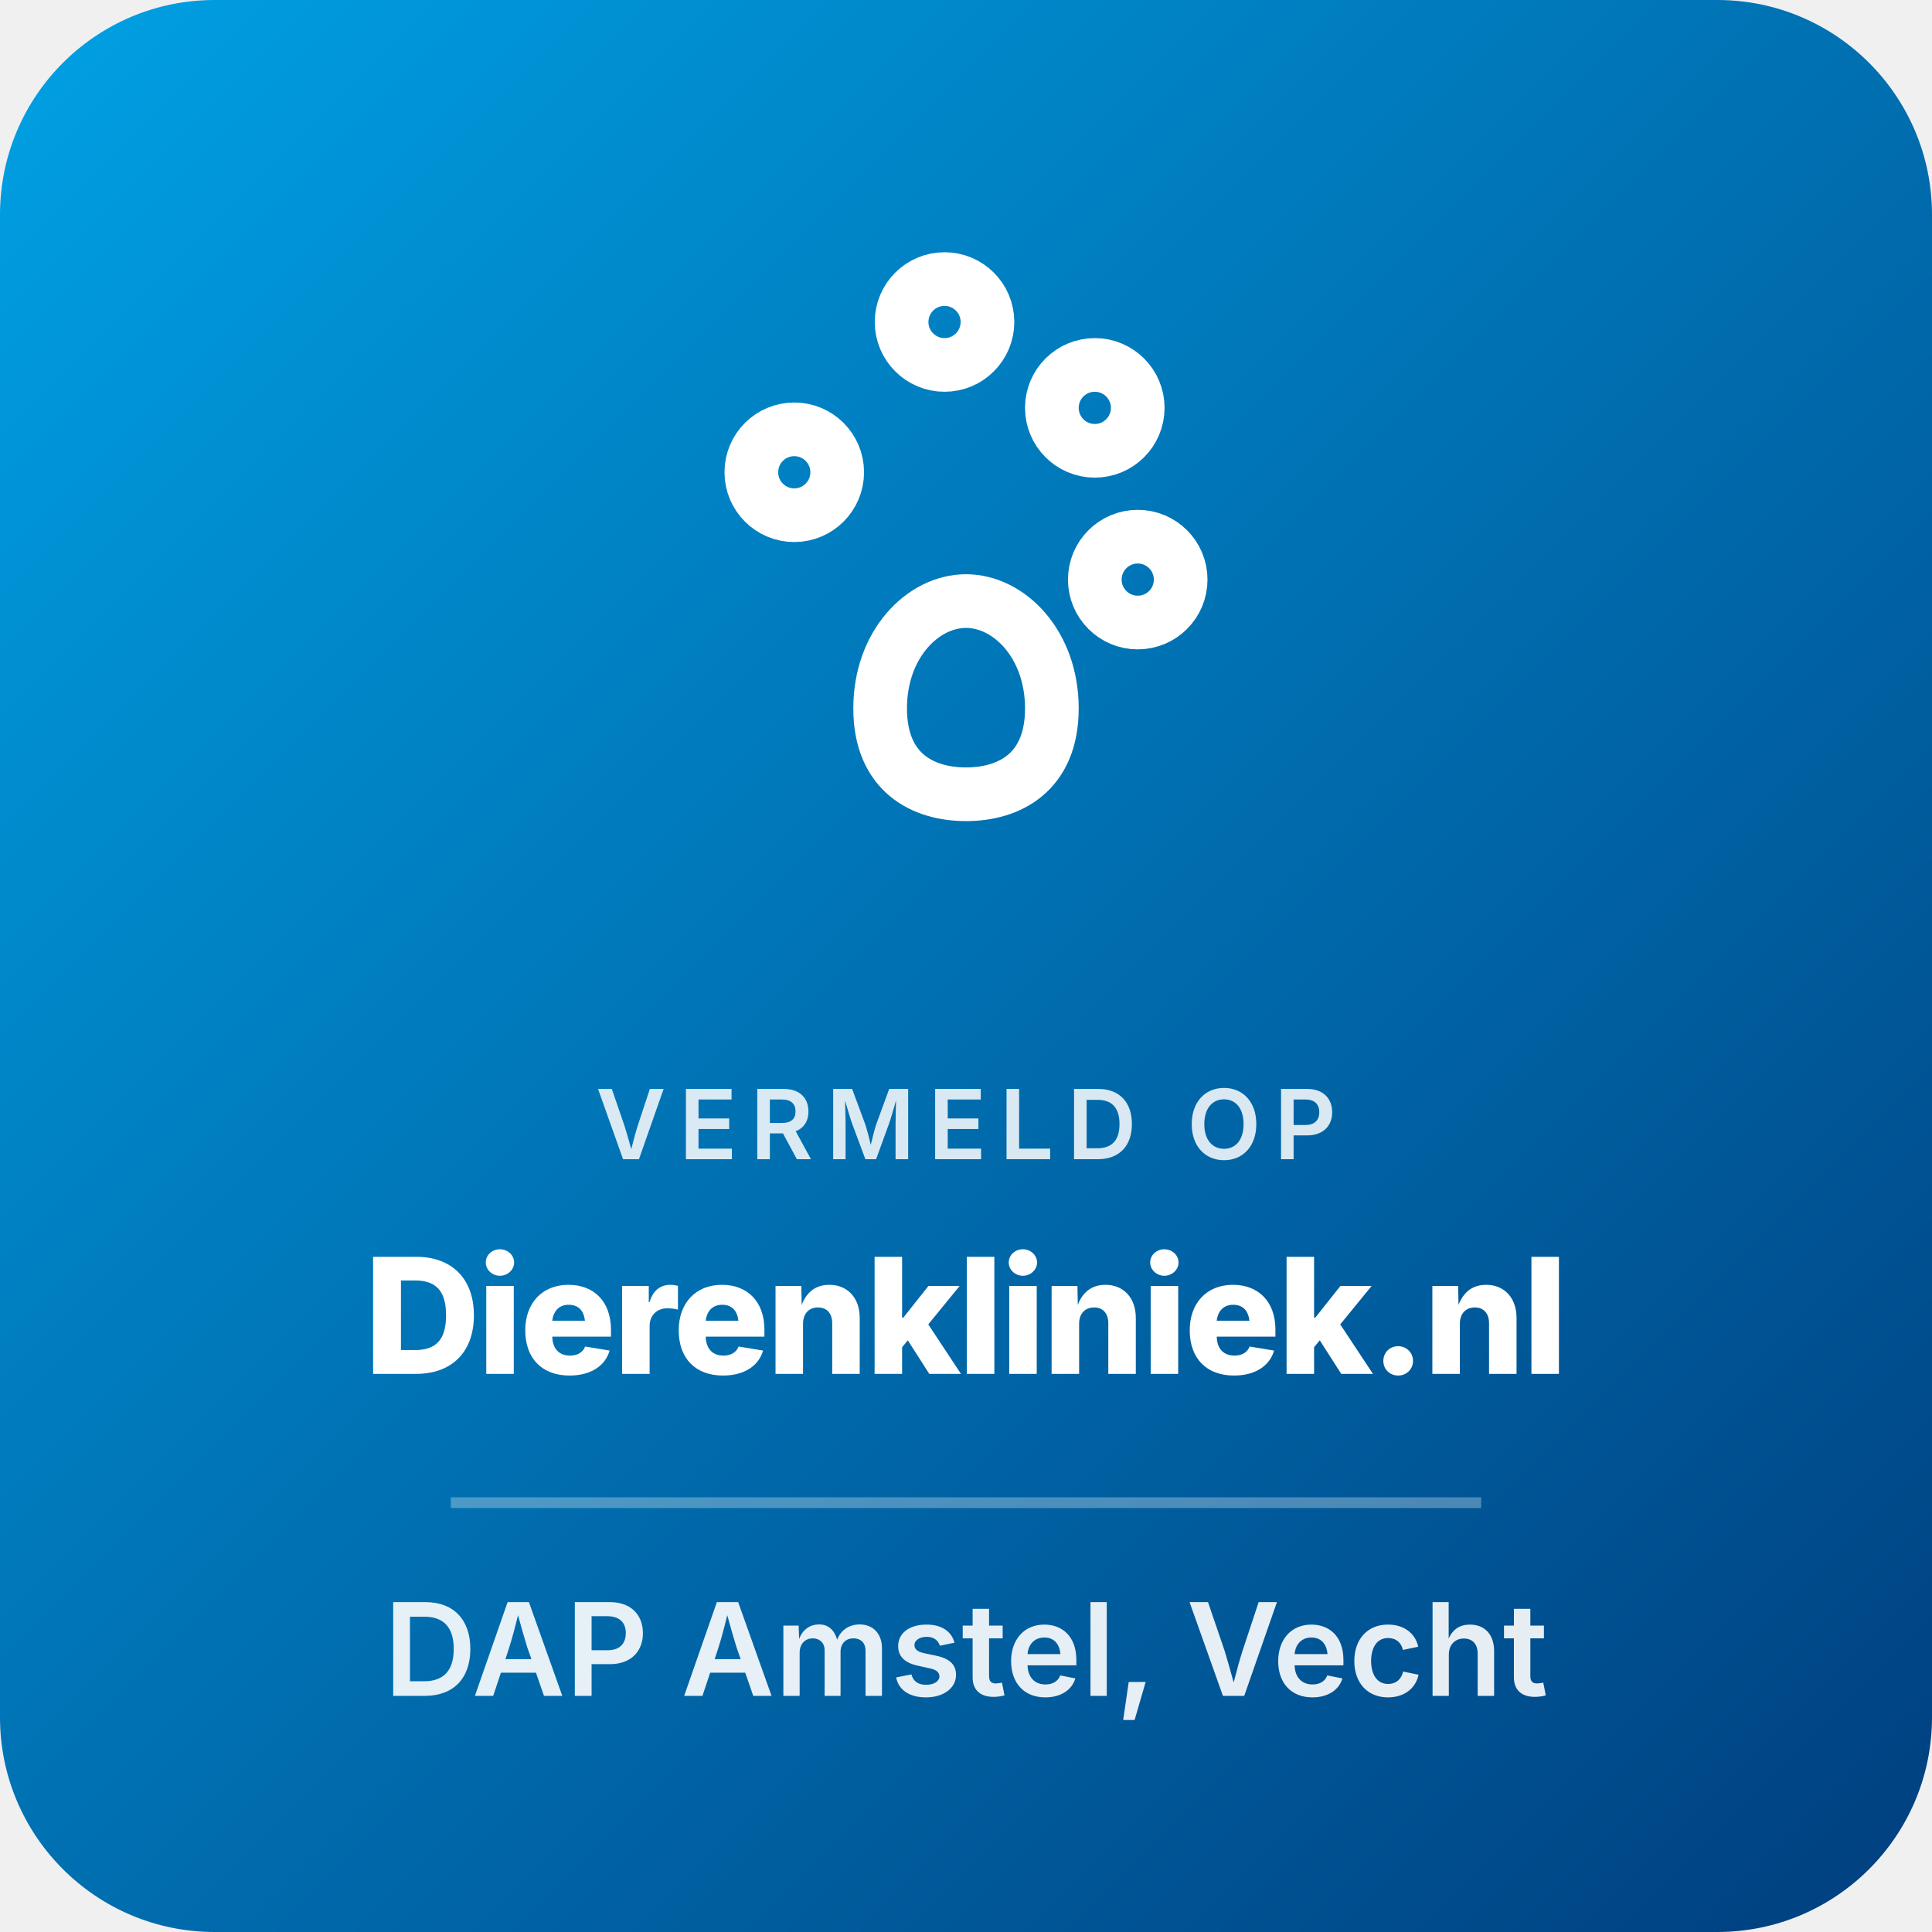
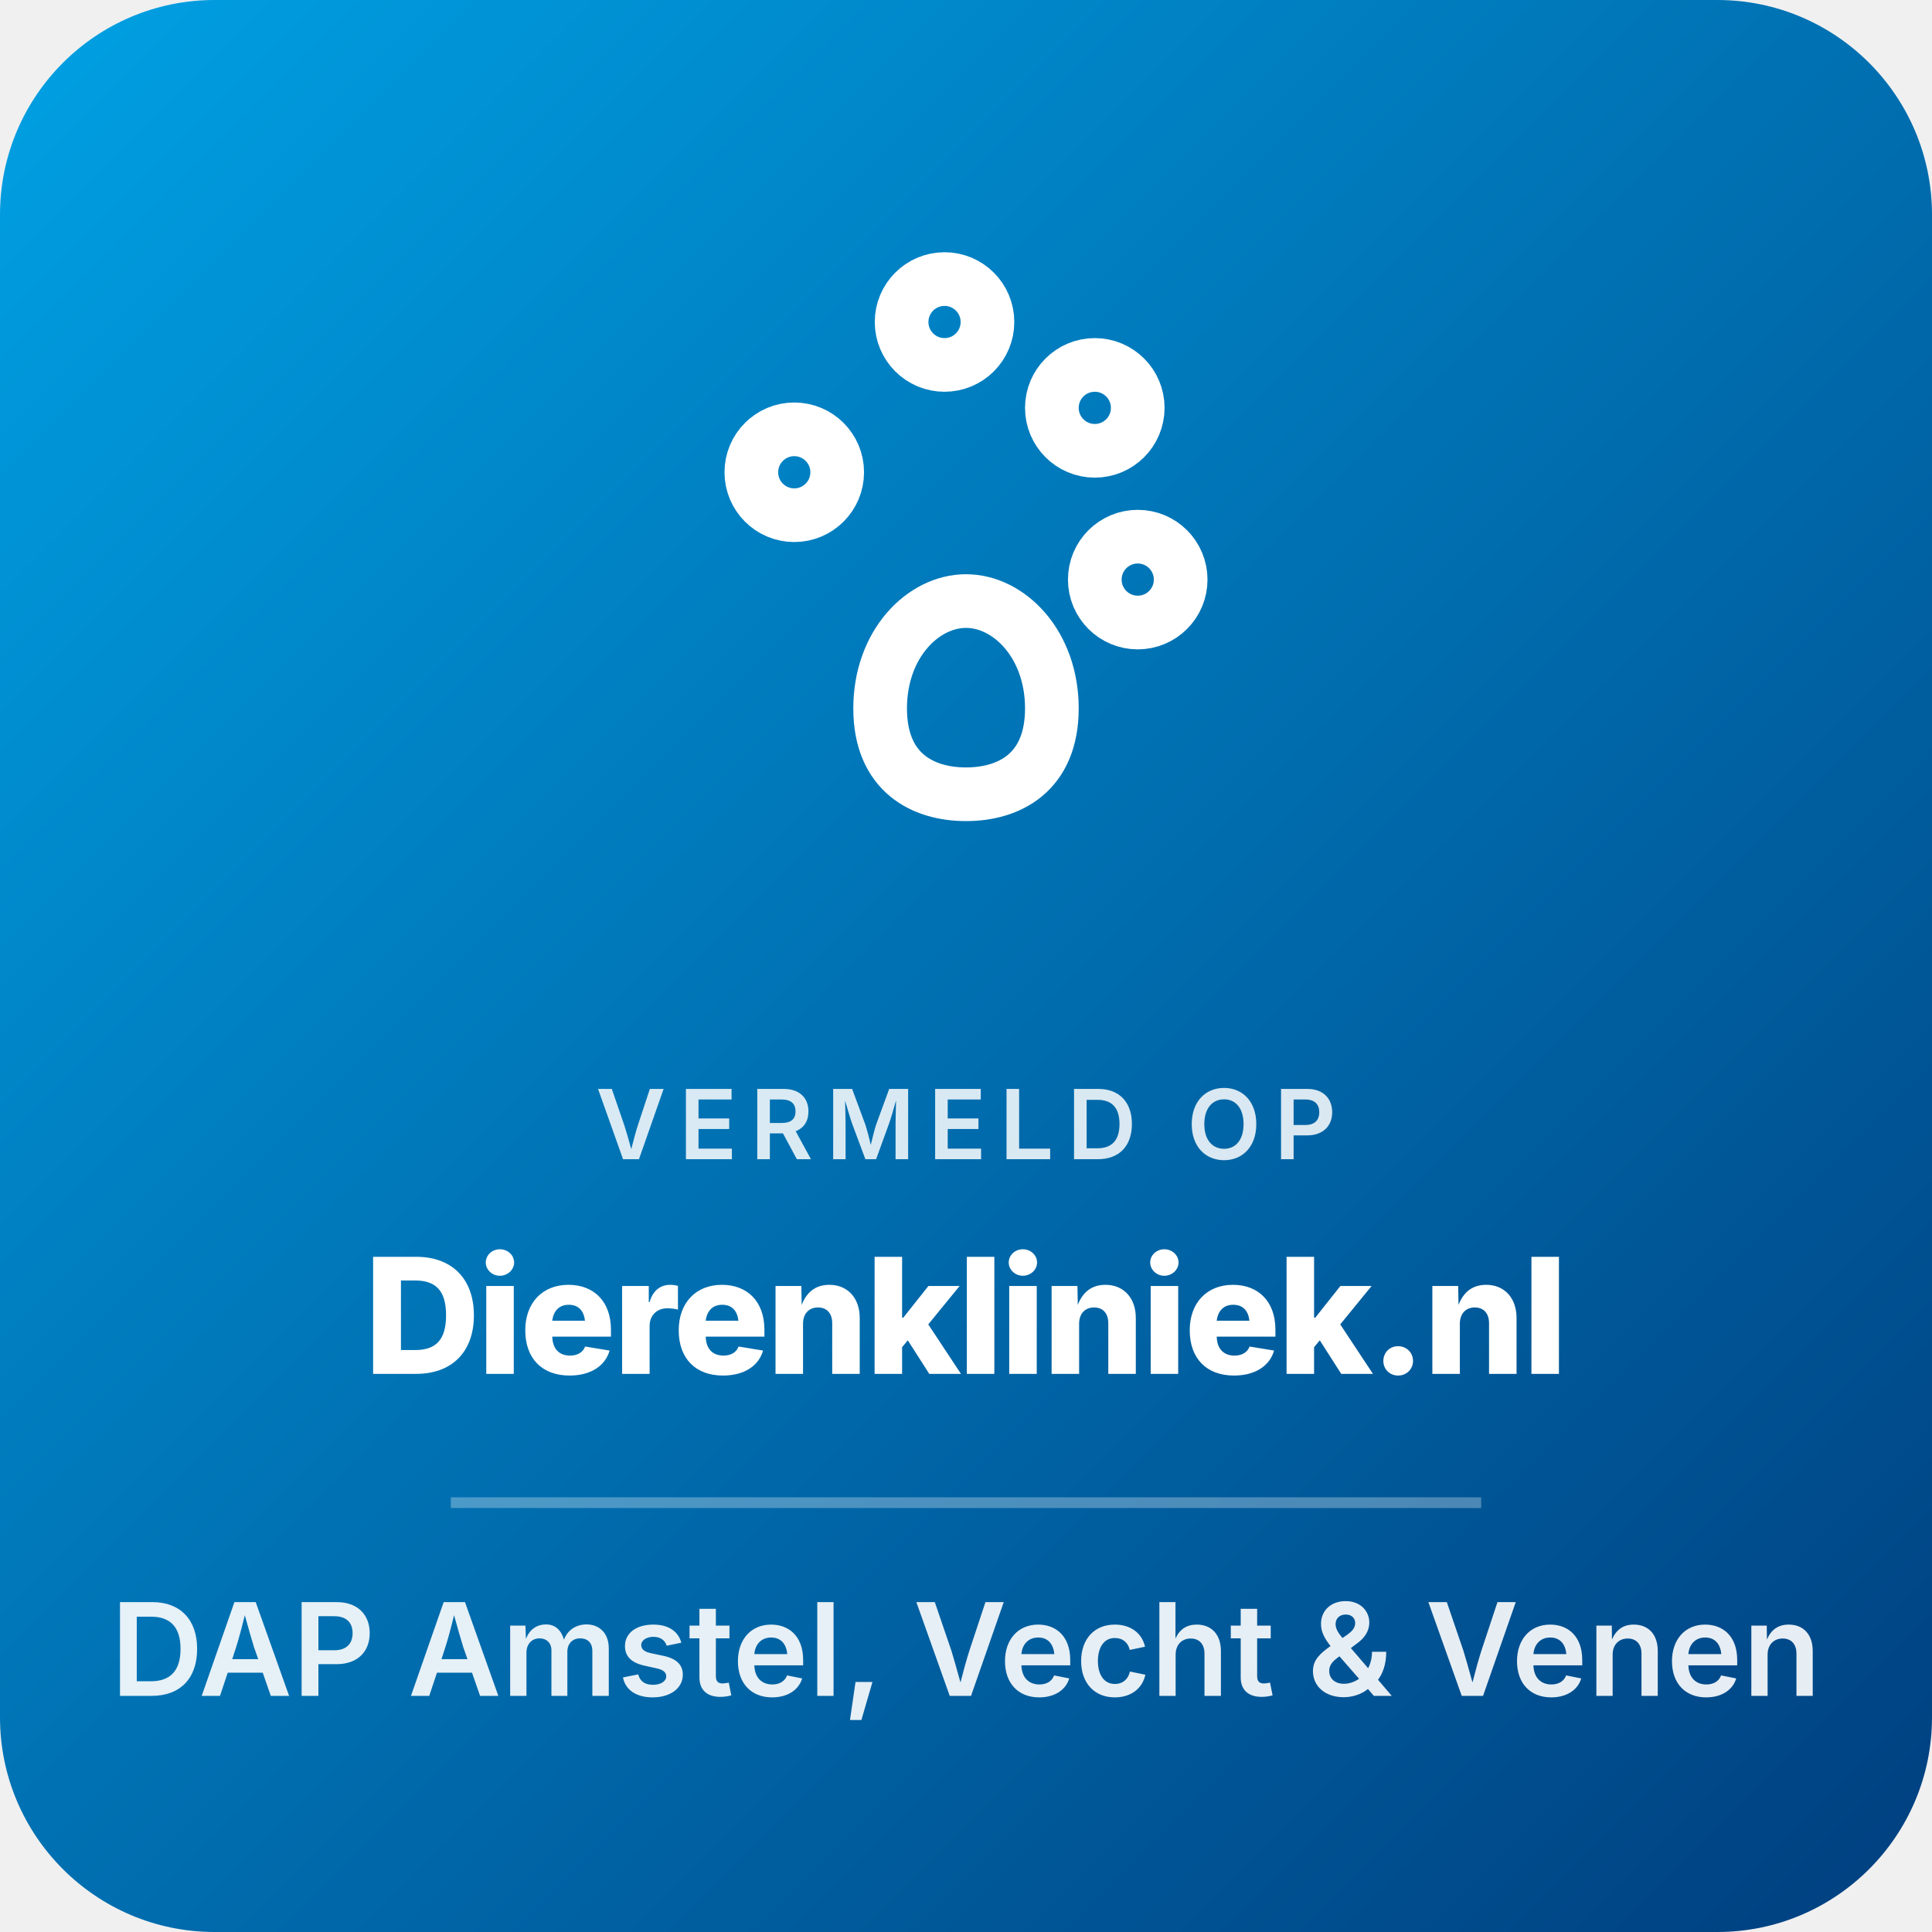
<svg xmlns="http://www.w3.org/2000/svg" width="180" height="180" viewBox="0 0 180 180">
  <defs>
    <linearGradient id="bg" x1="0%" y1="0%" x2="100%" y2="100%">
      <stop offset="0%" stop-color="#00A1E4" />
      <stop offset="100%" stop-color="#003E7E" />
    </linearGradient>
  </defs>
  <rect width="180" height="180" rx="20" fill="url(#bg)" />
  <g transform="translate(66, 22) scale(2.0)" fill="none" stroke="white" stroke-width="2.5" stroke-linecap="round" stroke-linejoin="round">
    <circle cx="11" cy="4" r="2" />
    <circle cx="18" cy="8" r="2" />
    <circle cx="20" cy="16" r="2" />
    <circle cx="4" cy="11" r="2" />
    <path d="M8 22c0-3 2-5 4-5s4 2 4 5-2 4-4 4-4-1-4-4z" />
  </g>
  <text x="90" y="108" text-anchor="middle" fill="white" font-family="-apple-system, BlinkMacSystemFont, Segoe UI, sans-serif" font-size="9" font-weight="600" opacity="0.85" letter-spacing="1.2">VERMELD OP</text>
  <text x="90" y="128" text-anchor="middle" fill="white" font-family="-apple-system, BlinkMacSystemFont, Segoe UI, sans-serif" font-size="15" font-weight="800" letter-spacing="-0.3">Dierenkliniek.nl</text>
  <line x1="42" y1="140" x2="138" y2="140" stroke="white" stroke-width="1" opacity="0.3" />
-   <text x="90" y="158" text-anchor="middle" fill="white" font-family="-apple-system, BlinkMacSystemFont, Segoe UI, sans-serif" font-size="12" font-weight="600" opacity="0.9">DAP Amstel, Vecht</text>
+   <text x="90" y="158" text-anchor="middle" fill="white" font-family="-apple-system, BlinkMacSystemFont, Segoe UI, sans-serif" font-size="12" font-weight="600" opacity="0.9">DAP Amstel, Vecht &amp; Venen</text>
</svg>
